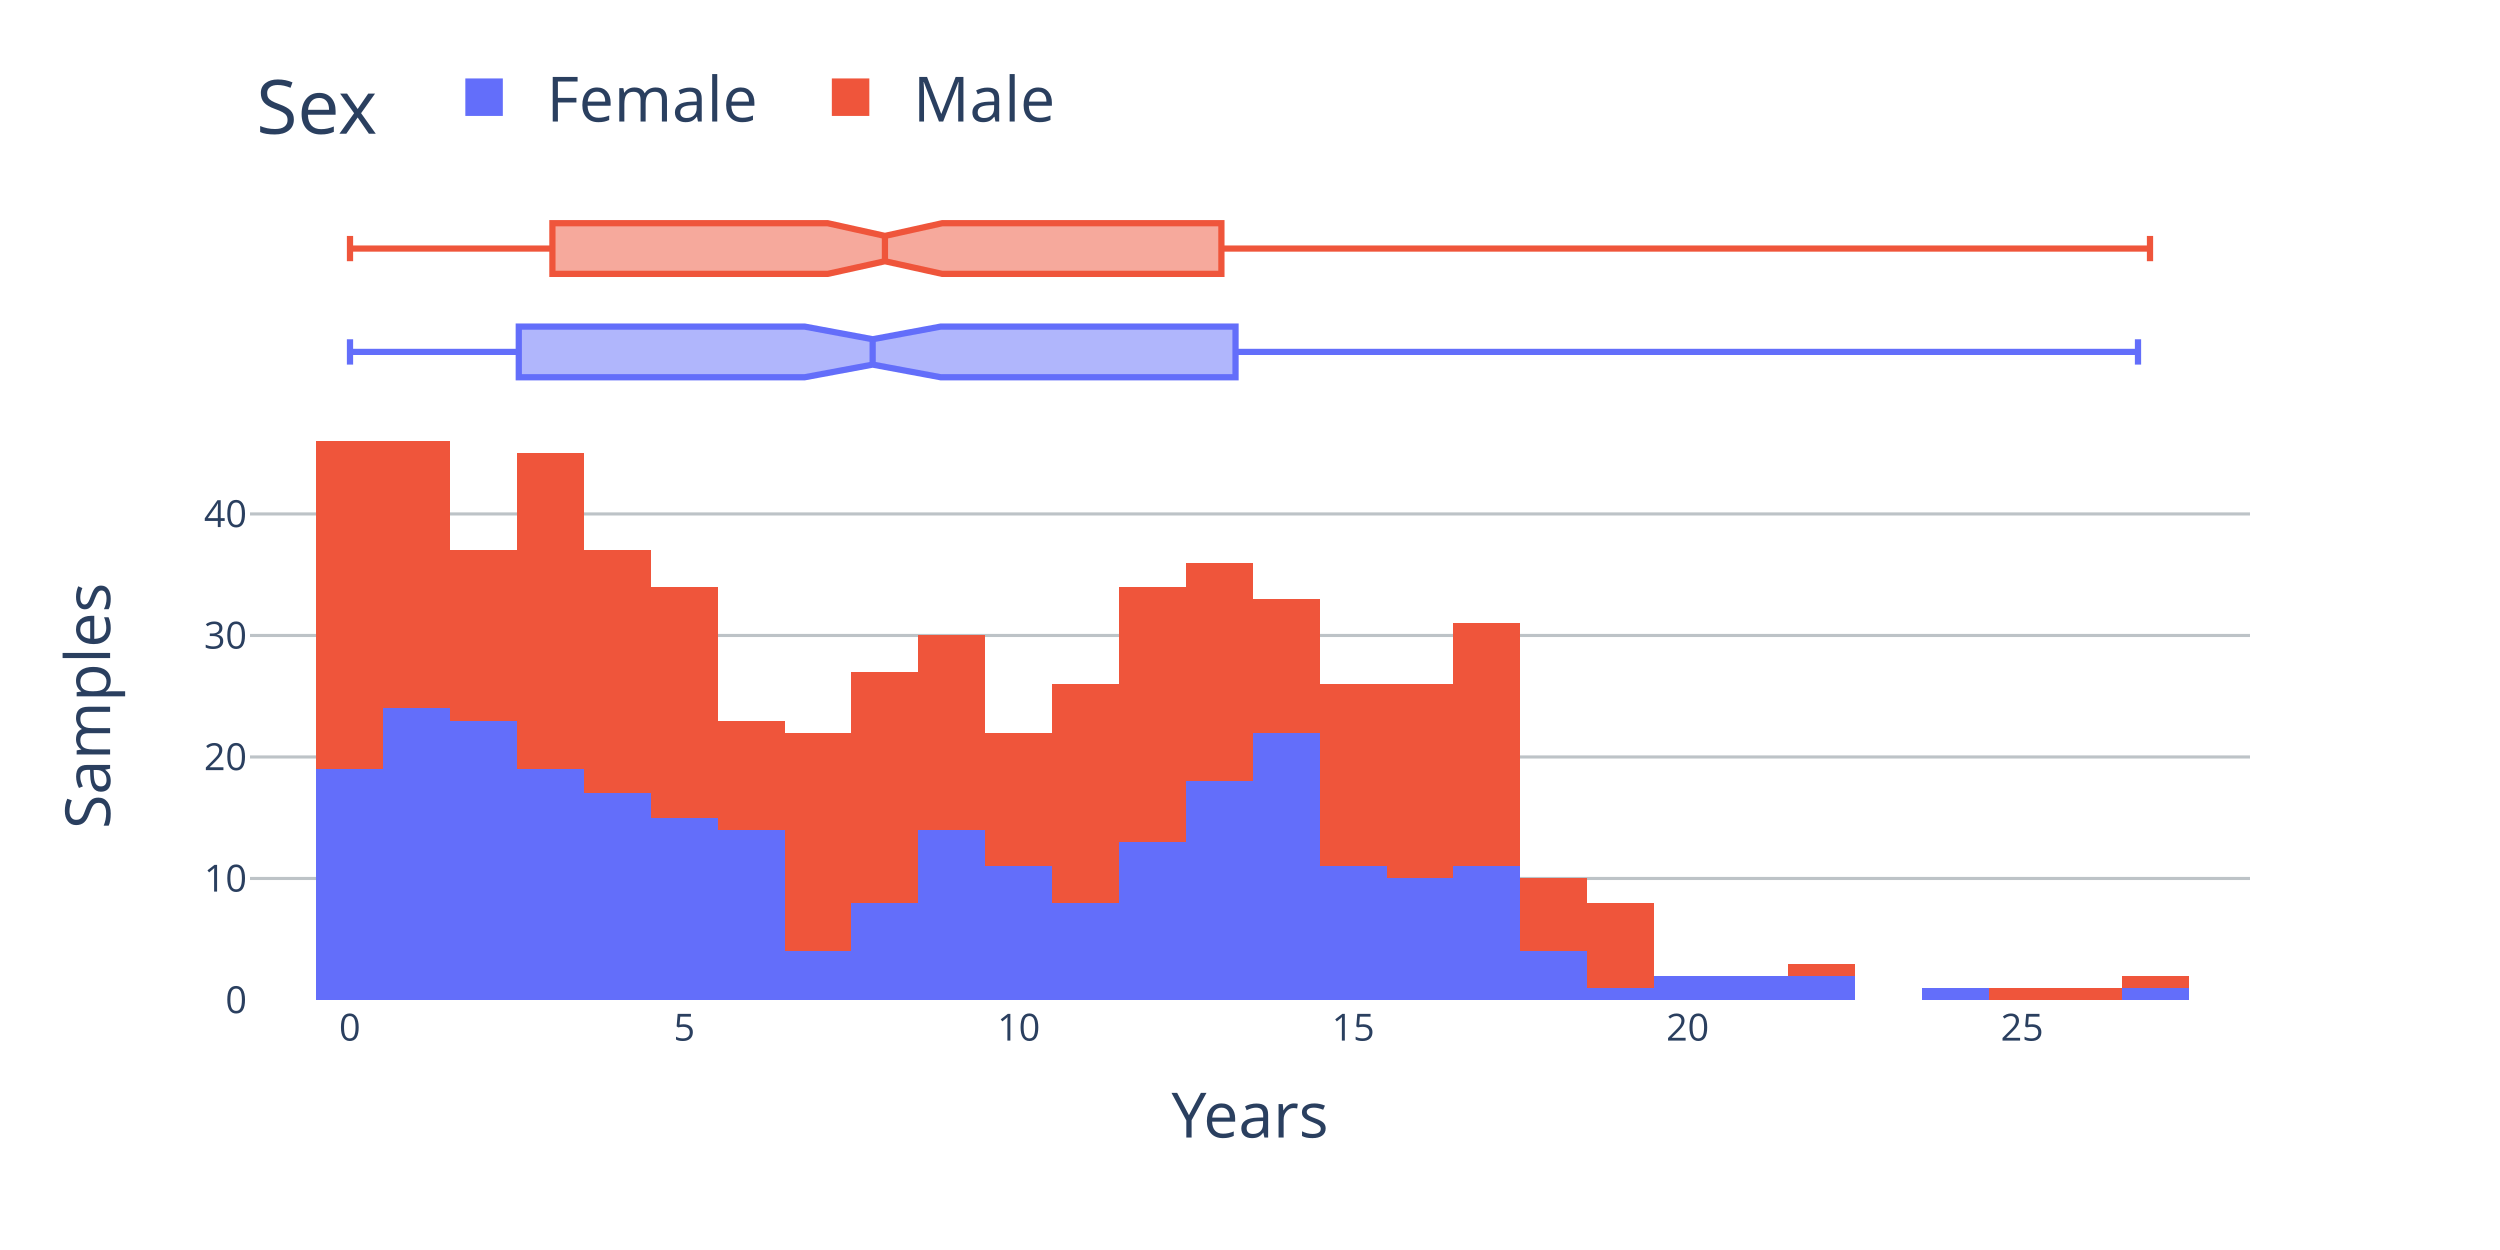
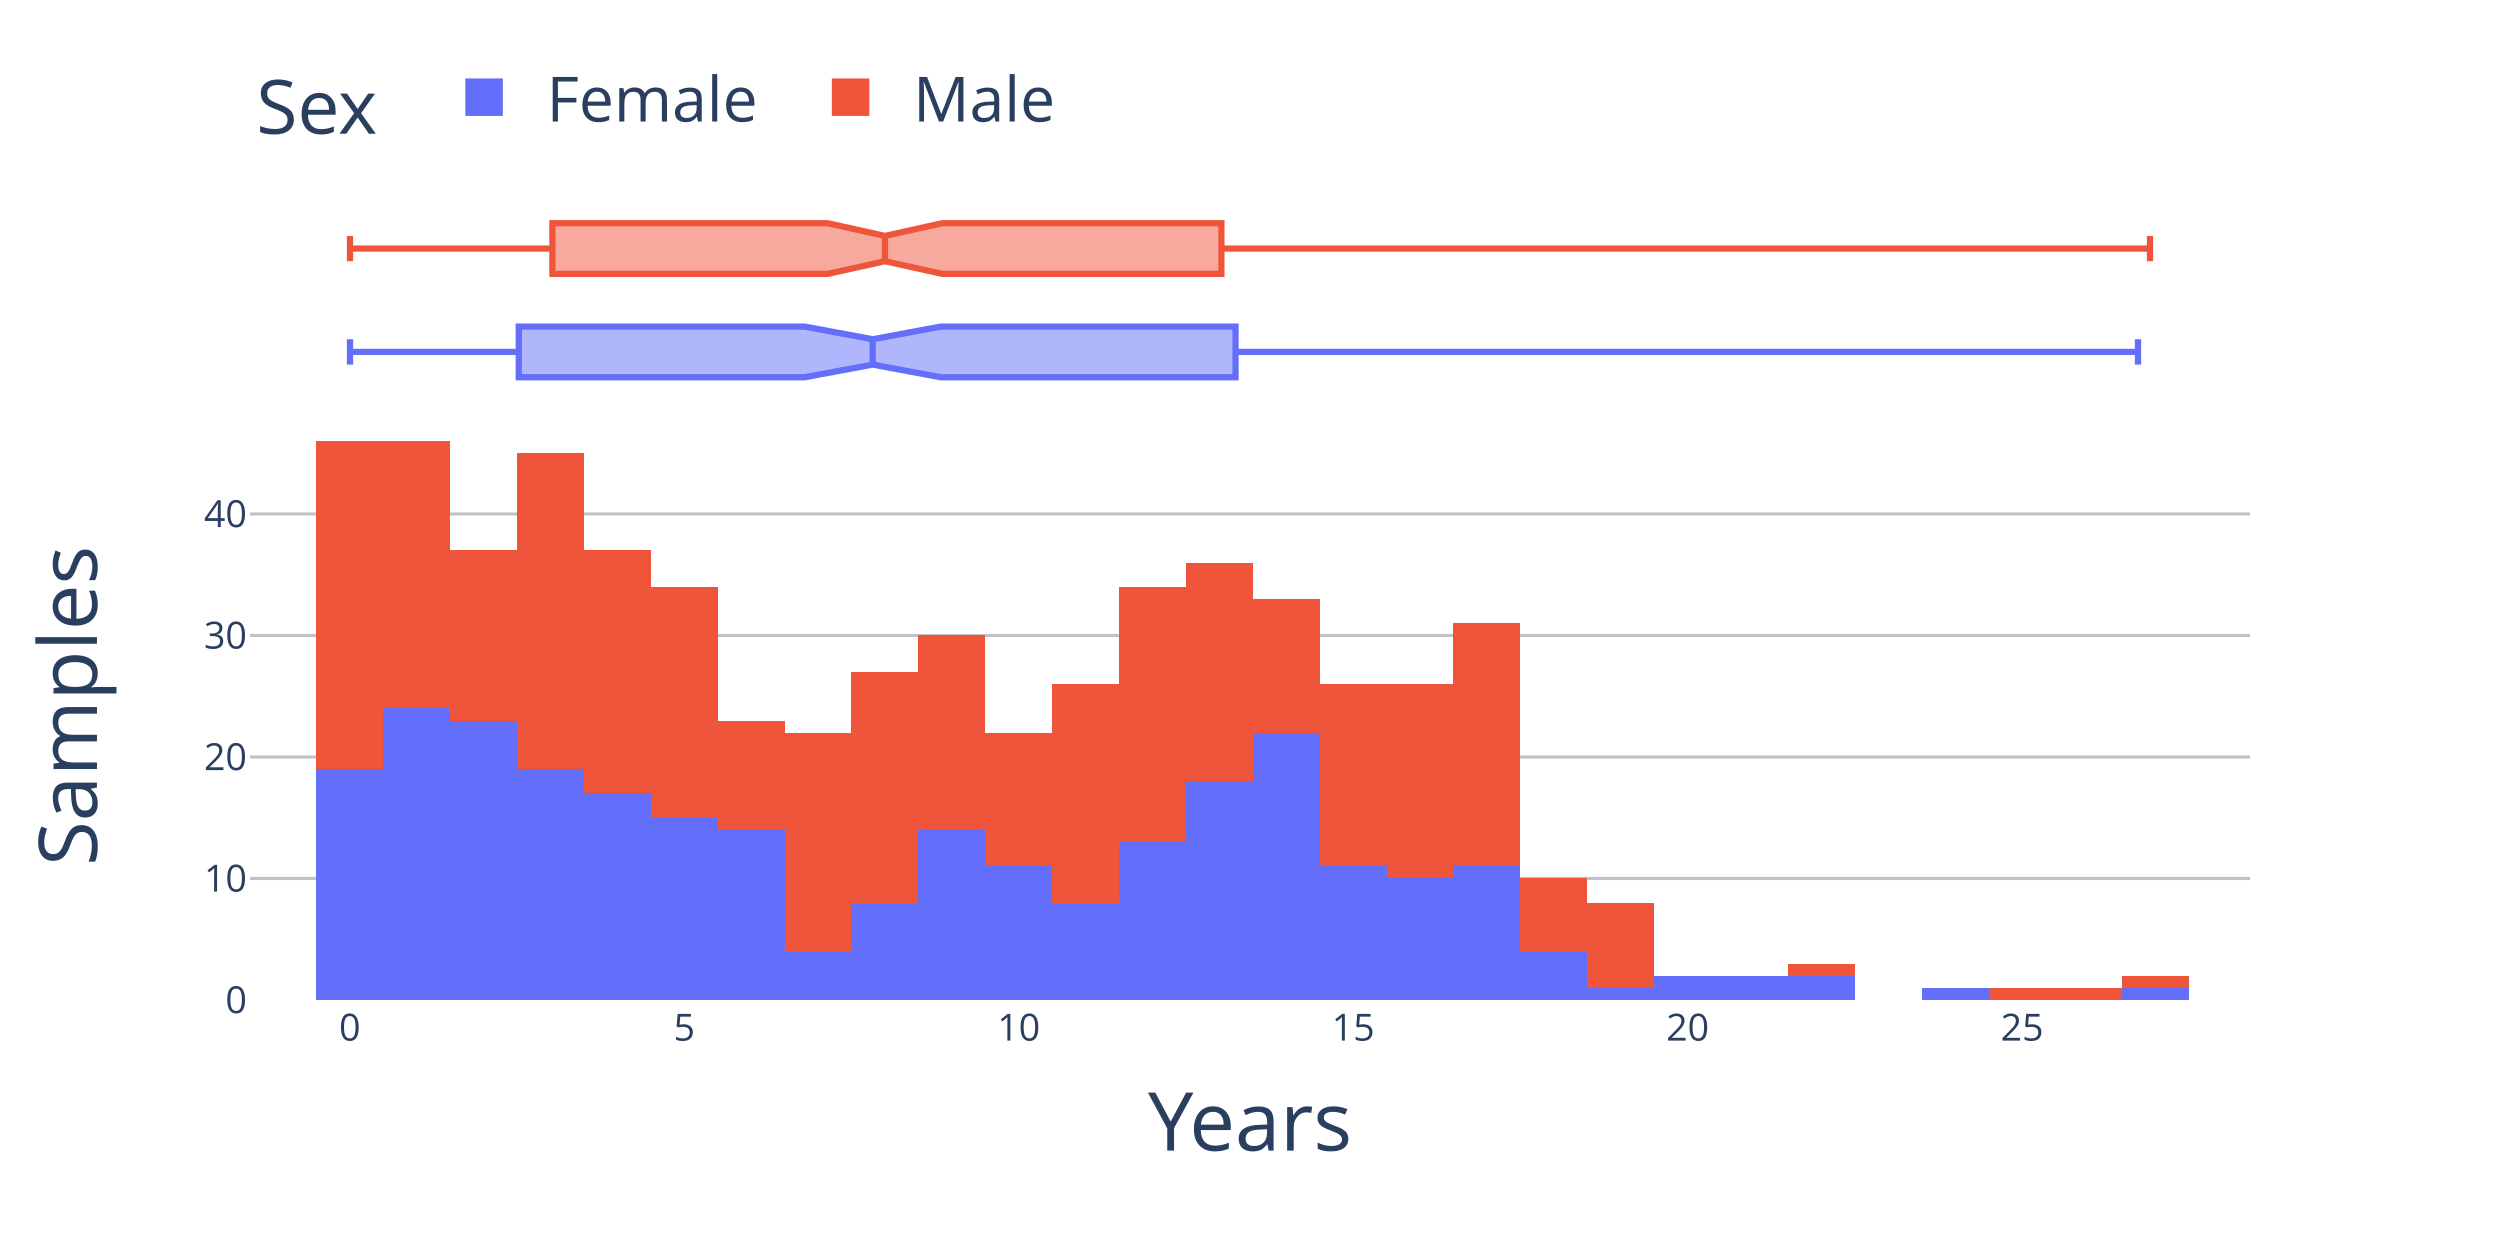
<svg xmlns="http://www.w3.org/2000/svg" class="main-svg" width="800" height="400" style="" viewBox="0 0 800 400">
  <rect x="0" y="0" width="800" height="400" style="fill: rgb(0, 0, 0); fill-opacity: 0;" />
-   <defs id="defs-faa0af">
+   <defs id="defs-7f825f">
    <g class="clips">
-       <clipPath id="clipfaa0afxyplot" class="plotclip">
+       <clipPath id="clip7f825fxyplot" class="plotclip">
        <rect width="640" height="188.278" />
      </clipPath>
-       <clipPath id="clipfaa0afx2y2plot" class="plotclip">
+       <clipPath id="clip7f825fx2y2plot" class="plotclip">
        <rect width="640" height="66.152" />
      </clipPath>
-       <clipPath class="axesclip" id="clipfaa0afx">
+       <clipPath class="axesclip" id="clip7f825fx">
        <rect x="80" y="0" width="640" height="400" />
      </clipPath>
-       <clipPath class="axesclip" id="clipfaa0afy">
+       <clipPath class="axesclip" id="clip7f825fy">
        <rect x="0" y="131.722" width="800" height="188.278" />
      </clipPath>
-       <clipPath class="axesclip" id="clipfaa0afxy">
+       <clipPath class="axesclip" id="clip7f825fxy">
        <rect x="80" y="131.722" width="640" height="188.278" />
      </clipPath>
-       <clipPath class="axesclip" id="clipfaa0afy2">
+       <clipPath class="axesclip" id="clip7f825fy2">
        <rect x="0" y="63" width="800" height="66.152" />
      </clipPath>
-       <clipPath class="axesclip" id="clipfaa0afxy2">
+       <clipPath class="axesclip" id="clip7f825fxy2">
        <rect x="80" y="63" width="640" height="66.152" />
      </clipPath>
-       <clipPath class="axesclip" id="clipfaa0afx2">
+       <clipPath class="axesclip" id="clip7f825fx2">
        <rect x="80" y="0" width="640" height="400" />
      </clipPath>
-       <clipPath class="axesclip" id="clipfaa0afx2y">
+       <clipPath class="axesclip" id="clip7f825fx2y">
        <rect x="80" y="131.722" width="640" height="188.278" />
      </clipPath>
-       <clipPath class="axesclip" id="clipfaa0afx2y2">
+       <clipPath class="axesclip" id="clip7f825fx2y2">
        <rect x="80" y="63" width="640" height="66.152" />
      </clipPath>
    </g>
    <g class="gradients" />
    <g class="patterns" />
  </defs>
  <g class="bglayer">
    <rect class="bg" x="80" y="131.722" width="640" height="188.278" style="fill: rgb(0, 0, 0); fill-opacity: 0; stroke-width: 0;" />
    <rect class="bg" x="80" y="63" width="640" height="66.152" style="fill: rgb(0, 0, 0); fill-opacity: 0; stroke-width: 0;" />
  </g>
  <g class="layer-below">
    <g class="imagelayer" />
    <g class="shapelayer" />
  </g>
  <g class="cartesianlayer">
    <g class="subplot xy">
      <g class="layer-subplot">
        <g class="shapelayer" />
        <g class="imagelayer" />
      </g>
      <g class="minor-gridlayer">
        <g class="x" />
        <g class="y" />
      </g>
      <g class="gridlayer">
        <g class="x" />
        <g class="y">
          <path class="ygrid crisp" transform="translate(0,281.1118)" d="M80,0h640" style="stroke: rgb(189, 195, 199); stroke-opacity: 1; stroke-width: 1px;" />
          <path class="ygrid crisp" transform="translate(0,242.2318)" d="M80,0h640" style="stroke: rgb(189, 195, 199); stroke-opacity: 1; stroke-width: 1px;" />
          <path class="ygrid crisp" transform="translate(0,203.3518)" d="M80,0h640" style="stroke: rgb(189, 195, 199); stroke-opacity: 1; stroke-width: 1px;" />
          <path class="ygrid crisp" transform="translate(0,164.4618)" d="M80,0h640" style="stroke: rgb(189, 195, 199); stroke-opacity: 1; stroke-width: 1px;" />
        </g>
      </g>
      <g class="zerolinelayer">
        <path class="yzl zl crisp" transform="translate(0,320.0018)" d="M80,0h640" style="stroke: rgb(255, 255, 255); stroke-opacity: 1; stroke-width: 2px;" />
      </g>
      <path class="xlines-below" />
      <path class="ylines-below" />
      <g class="overlines-below" />
      <g class="xaxislayer-below" />
      <g class="yaxislayer-below" />
      <g class="overaxes-below" />
-       <g class="plot" transform="translate(80,131.7218)" clip-path="url(#clipfaa0afxyplot)">
+       <g class="plot" transform="translate(80,131.7218)" clip-path="url(#clip7f825fxyplot)">
        <g class="barlayer mlayer">
          <g class="trace bars" shape-rendering="crispEdges" style="opacity: 1;">
            <g class="points">
              <g class="point">
                <path d="M21.24,188.28V114.4H42.64V188.28Z" style="vector-effect: none; opacity: 1; stroke-width: 0px; fill: rgb(99, 110, 250); fill-opacity: 1;" />
              </g>
              <g class="point">
                <path d="M42.64,188.28V94.96H64.05V188.28Z" style="vector-effect: none; opacity: 1; stroke-width: 0px; fill: rgb(99, 110, 250); fill-opacity: 1;" />
              </g>
              <g class="point">
                <path d="M64.05,188.28V98.85H85.45V188.28Z" style="vector-effect: none; opacity: 1; stroke-width: 0px; fill: rgb(99, 110, 250); fill-opacity: 1;" />
              </g>
              <g class="point">
                <path d="M85.45,188.28V114.4H106.86V188.28Z" style="vector-effect: none; opacity: 1; stroke-width: 0px; fill: rgb(99, 110, 250); fill-opacity: 1;" />
              </g>
              <g class="point">
                <path d="M106.86,188.28V122.18H128.26V188.28Z" style="vector-effect: none; opacity: 1; stroke-width: 0px; fill: rgb(99, 110, 250); fill-opacity: 1;" />
              </g>
              <g class="point">
                <path d="M128.26,188.28V129.95H149.67V188.28Z" style="vector-effect: none; opacity: 1; stroke-width: 0px; fill: rgb(99, 110, 250); fill-opacity: 1;" />
              </g>
              <g class="point">
                <path d="M149.67,188.28V133.84H171.07V188.28Z" style="vector-effect: none; opacity: 1; stroke-width: 0px; fill: rgb(99, 110, 250); fill-opacity: 1;" />
              </g>
              <g class="point">
                <path d="M171.07,188.28V172.72H192.48V188.28Z" style="vector-effect: none; opacity: 1; stroke-width: 0px; fill: rgb(99, 110, 250); fill-opacity: 1;" />
              </g>
              <g class="point">
                <path d="M192.48,188.28V157.17H213.88V188.28Z" style="vector-effect: none; opacity: 1; stroke-width: 0px; fill: rgb(99, 110, 250); fill-opacity: 1;" />
              </g>
              <g class="point">
                <path d="M213.88,188.28V133.84H235.29V188.28Z" style="vector-effect: none; opacity: 1; stroke-width: 0px; fill: rgb(99, 110, 250); fill-opacity: 1;" />
              </g>
              <g class="point">
                <path d="M235.29,188.28V145.51H256.69V188.28Z" style="vector-effect: none; opacity: 1; stroke-width: 0px; fill: rgb(99, 110, 250); fill-opacity: 1;" />
              </g>
              <g class="point">
                <path d="M256.69,188.28V157.17H278.1V188.28Z" style="vector-effect: none; opacity: 1; stroke-width: 0px; fill: rgb(99, 110, 250); fill-opacity: 1;" />
              </g>
              <g class="point">
                <path d="M278.1,188.28V137.73H299.5V188.28Z" style="vector-effect: none; opacity: 1; stroke-width: 0px; fill: rgb(99, 110, 250); fill-opacity: 1;" />
              </g>
              <g class="point">
                <path d="M299.5,188.28V118.29H320.91V188.28Z" style="vector-effect: none; opacity: 1; stroke-width: 0px; fill: rgb(99, 110, 250); fill-opacity: 1;" />
              </g>
              <g class="point">
                <path d="M320.91,188.28V102.73H342.31V188.28Z" style="vector-effect: none; opacity: 1; stroke-width: 0px; fill: rgb(99, 110, 250); fill-opacity: 1;" />
              </g>
              <g class="point">
                <path d="M342.31,188.28V145.51H363.72V188.28Z" style="vector-effect: none; opacity: 1; stroke-width: 0px; fill: rgb(99, 110, 250); fill-opacity: 1;" />
              </g>
              <g class="point">
                <path d="M363.72,188.28V149.39H385.12V188.28Z" style="vector-effect: none; opacity: 1; stroke-width: 0px; fill: rgb(99, 110, 250); fill-opacity: 1;" />
              </g>
              <g class="point">
                <path d="M385.12,188.28V145.51H406.53V188.28Z" style="vector-effect: none; opacity: 1; stroke-width: 0px; fill: rgb(99, 110, 250); fill-opacity: 1;" />
              </g>
              <g class="point">
                <path d="M406.53,188.28V172.72H427.93V188.28Z" style="vector-effect: none; opacity: 1; stroke-width: 0px; fill: rgb(99, 110, 250); fill-opacity: 1;" />
              </g>
              <g class="point">
                <path d="M427.93,188.28V184.39H449.34V188.28Z" style="vector-effect: none; opacity: 1; stroke-width: 0px; fill: rgb(99, 110, 250); fill-opacity: 1;" />
              </g>
              <g class="point">
                <path d="M449.34,188.28V180.5H470.74V188.28Z" style="vector-effect: none; opacity: 1; stroke-width: 0px; fill: rgb(99, 110, 250); fill-opacity: 1;" />
              </g>
              <g class="point">
                <path d="M470.74,188.28V180.5H492.15V188.28Z" style="vector-effect: none; opacity: 1; stroke-width: 0px; fill: rgb(99, 110, 250); fill-opacity: 1;" />
              </g>
              <g class="point">
                <path d="M492.15,188.28V180.5H513.55V188.28Z" style="vector-effect: none; opacity: 1; stroke-width: 0px; fill: rgb(99, 110, 250); fill-opacity: 1;" />
              </g>
              <g class="point">
                <path d="M0,0Z" style="vector-effect: none; opacity: 1; stroke-width: 0px; fill: rgb(99, 110, 250); fill-opacity: 1;" />
              </g>
              <g class="point">
                <path d="M534.96,188.28V184.39H556.36V188.28Z" style="vector-effect: none; opacity: 1; stroke-width: 0px; fill: rgb(99, 110, 250); fill-opacity: 1;" />
              </g>
              <g class="point">
                <path d="M0,0Z" style="vector-effect: none; opacity: 1; stroke-width: 0px; fill: rgb(99, 110, 250); fill-opacity: 1;" />
              </g>
              <g class="point">
                <path d="M0,0Z" style="vector-effect: none; opacity: 1; stroke-width: 0px; fill: rgb(99, 110, 250); fill-opacity: 1;" />
              </g>
              <g class="point">
                <path d="M599.17,188.28V184.39H620.58V188.28Z" style="vector-effect: none; opacity: 1; stroke-width: 0px; fill: rgb(99, 110, 250); fill-opacity: 1;" />
              </g>
            </g>
          </g>
          <g class="trace bars" shape-rendering="crispEdges" style="opacity: 1;">
            <g class="points">
              <g class="point">
                <path d="M21.24,114.4V9.41H42.64V114.4Z" style="vector-effect: none; opacity: 1; stroke-width: 0px; fill: rgb(239, 85, 59); fill-opacity: 1;" />
              </g>
              <g class="point">
                <path d="M42.64,94.96V9.41H64.05V94.96Z" style="vector-effect: none; opacity: 1; stroke-width: 0px; fill: rgb(239, 85, 59); fill-opacity: 1;" />
              </g>
              <g class="point">
                <path d="M64.05,98.85V44.41H85.45V98.85Z" style="vector-effect: none; opacity: 1; stroke-width: 0px; fill: rgb(239, 85, 59); fill-opacity: 1;" />
              </g>
              <g class="point">
                <path d="M85.45,114.4V13.3H106.86V114.4Z" style="vector-effect: none; opacity: 1; stroke-width: 0px; fill: rgb(239, 85, 59); fill-opacity: 1;" />
              </g>
              <g class="point">
                <path d="M106.86,122.18V44.41H128.26V122.18Z" style="vector-effect: none; opacity: 1; stroke-width: 0px; fill: rgb(239, 85, 59); fill-opacity: 1;" />
              </g>
              <g class="point">
                <path d="M128.26,129.95V56.07H149.67V129.95Z" style="vector-effect: none; opacity: 1; stroke-width: 0px; fill: rgb(239, 85, 59); fill-opacity: 1;" />
              </g>
              <g class="point">
                <path d="M149.67,133.84V98.85H171.07V133.84Z" style="vector-effect: none; opacity: 1; stroke-width: 0px; fill: rgb(239, 85, 59); fill-opacity: 1;" />
              </g>
              <g class="point">
                <path d="M171.07,172.72V102.73H192.48V172.72Z" style="vector-effect: none; opacity: 1; stroke-width: 0px; fill: rgb(239, 85, 59); fill-opacity: 1;" />
              </g>
              <g class="point">
                <path d="M192.48,157.17V83.29H213.88V157.17Z" style="vector-effect: none; opacity: 1; stroke-width: 0px; fill: rgb(239, 85, 59); fill-opacity: 1;" />
              </g>
              <g class="point">
                <path d="M213.88,133.84V71.63H235.29V133.84Z" style="vector-effect: none; opacity: 1; stroke-width: 0px; fill: rgb(239, 85, 59); fill-opacity: 1;" />
              </g>
              <g class="point">
                <path d="M235.29,145.51V102.73H256.69V145.51Z" style="vector-effect: none; opacity: 1; stroke-width: 0px; fill: rgb(239, 85, 59); fill-opacity: 1;" />
              </g>
              <g class="point">
                <path d="M256.69,157.17V87.18H278.1V157.17Z" style="vector-effect: none; opacity: 1; stroke-width: 0px; fill: rgb(239, 85, 59); fill-opacity: 1;" />
              </g>
              <g class="point">
                <path d="M278.1,137.73V56.07H299.5V137.73Z" style="vector-effect: none; opacity: 1; stroke-width: 0px; fill: rgb(239, 85, 59); fill-opacity: 1;" />
              </g>
              <g class="point">
                <path d="M299.5,118.29V48.3H320.91V118.29Z" style="vector-effect: none; opacity: 1; stroke-width: 0px; fill: rgb(239, 85, 59); fill-opacity: 1;" />
              </g>
              <g class="point">
                <path d="M320.91,102.73V59.96H342.31V102.73Z" style="vector-effect: none; opacity: 1; stroke-width: 0px; fill: rgb(239, 85, 59); fill-opacity: 1;" />
              </g>
              <g class="point">
                <path d="M342.31,145.51V87.18H363.72V145.51Z" style="vector-effect: none; opacity: 1; stroke-width: 0px; fill: rgb(239, 85, 59); fill-opacity: 1;" />
              </g>
              <g class="point">
                <path d="M363.72,149.39V87.18H385.12V149.39Z" style="vector-effect: none; opacity: 1; stroke-width: 0px; fill: rgb(239, 85, 59); fill-opacity: 1;" />
              </g>
              <g class="point">
                <path d="M385.12,145.51V67.74H406.53V145.51Z" style="vector-effect: none; opacity: 1; stroke-width: 0px; fill: rgb(239, 85, 59); fill-opacity: 1;" />
              </g>
              <g class="point">
                <path d="M406.53,172.72V149.39H427.93V172.72Z" style="vector-effect: none; opacity: 1; stroke-width: 0px; fill: rgb(239, 85, 59); fill-opacity: 1;" />
              </g>
              <g class="point">
                <path d="M427.93,184.39V157.17H449.34V184.39Z" style="vector-effect: none; opacity: 1; stroke-width: 0px; fill: rgb(239, 85, 59); fill-opacity: 1;" />
              </g>
              <g class="point">
                <path d="M0,0Z" style="vector-effect: none; opacity: 1; stroke-width: 0px; fill: rgb(239, 85, 59); fill-opacity: 1;" />
              </g>
              <g class="point">
                <path d="M0,0Z" style="vector-effect: none; opacity: 1; stroke-width: 0px; fill: rgb(239, 85, 59); fill-opacity: 1;" />
              </g>
              <g class="point">
                <path d="M492.15,180.5V176.61H513.55V180.5Z" style="vector-effect: none; opacity: 1; stroke-width: 0px; fill: rgb(239, 85, 59); fill-opacity: 1;" />
              </g>
              <g class="point">
                <path d="M0,0Z" style="vector-effect: none; opacity: 1; stroke-width: 0px; fill: rgb(239, 85, 59); fill-opacity: 1;" />
              </g>
              <g class="point">
                <path d="M0,0Z" style="vector-effect: none; opacity: 1; stroke-width: 0px; fill: rgb(239, 85, 59); fill-opacity: 1;" />
              </g>
              <g class="point">
                <path d="M556.36,188.28V184.39H577.77V188.28Z" style="vector-effect: none; opacity: 1; stroke-width: 0px; fill: rgb(239, 85, 59); fill-opacity: 1;" />
              </g>
              <g class="point">
                <path d="M577.77,188.28V184.39H599.17V188.28Z" style="vector-effect: none; opacity: 1; stroke-width: 0px; fill: rgb(239, 85, 59); fill-opacity: 1;" />
              </g>
              <g class="point">
                <path d="M599.17,184.39V180.5H620.58V184.39Z" style="vector-effect: none; opacity: 1; stroke-width: 0px; fill: rgb(239, 85, 59); fill-opacity: 1;" />
              </g>
            </g>
          </g>
        </g>
      </g>
      <g class="overplot" />
      <path class="xlines-above crisp" d="M0,0" style="fill: none;" />
      <path class="ylines-above crisp" d="M0,0" style="fill: none;" />
      <g class="overlines-above" />
      <g class="xaxislayer-above">
        <g class="xtick">
          <text text-anchor="middle" x="0" y="333" transform="translate(111.94,0)" style="font-family: 'Open Sans', verdana, arial, sans-serif; font-size: 12px; fill: rgb(42, 63, 95); fill-opacity: 1; white-space: pre; opacity: 1;">0</text>
        </g>
        <g class="xtick">
          <text text-anchor="middle" x="0" y="333" style="font-family: 'Open Sans', verdana, arial, sans-serif; font-size: 12px; fill: rgb(42, 63, 95); fill-opacity: 1; white-space: pre; opacity: 1;" transform="translate(218.97,0)">5</text>
        </g>
        <g class="xtick">
          <text text-anchor="middle" x="0" y="333" style="font-family: 'Open Sans', verdana, arial, sans-serif; font-size: 12px; fill: rgb(42, 63, 95); fill-opacity: 1; white-space: pre; opacity: 1;" transform="translate(325.99,0)">10</text>
        </g>
        <g class="xtick">
          <text text-anchor="middle" x="0" y="333" style="font-family: 'Open Sans', verdana, arial, sans-serif; font-size: 12px; fill: rgb(42, 63, 95); fill-opacity: 1; white-space: pre; opacity: 1;" transform="translate(433.02,0)">15</text>
        </g>
        <g class="xtick">
          <text text-anchor="middle" x="0" y="333" style="font-family: 'Open Sans', verdana, arial, sans-serif; font-size: 12px; fill: rgb(42, 63, 95); fill-opacity: 1; white-space: pre; opacity: 1;" transform="translate(540.04,0)">20</text>
        </g>
        <g class="xtick">
          <text text-anchor="middle" x="0" y="333" style="font-family: 'Open Sans', verdana, arial, sans-serif; font-size: 12px; fill: rgb(42, 63, 95); fill-opacity: 1; white-space: pre; opacity: 1;" transform="translate(647.07,0)">25</text>
        </g>
      </g>
      <g class="yaxislayer-above">
        <g class="ytick">
          <text text-anchor="end" x="79" y="4.2" transform="translate(0,320.0018)" style="font-family: 'Open Sans', verdana, arial, sans-serif; font-size: 12px; fill: rgb(42, 63, 95); fill-opacity: 1; white-space: pre; opacity: 1;">0</text>
        </g>
        <g class="ytick">
          <text text-anchor="end" x="79" y="4.2" style="font-family: 'Open Sans', verdana, arial, sans-serif; font-size: 12px; fill: rgb(42, 63, 95); fill-opacity: 1; white-space: pre; opacity: 1;" transform="translate(0,281.1118)">10</text>
        </g>
        <g class="ytick">
          <text text-anchor="end" x="79" y="4.2" style="font-family: 'Open Sans', verdana, arial, sans-serif; font-size: 12px; fill: rgb(42, 63, 95); fill-opacity: 1; white-space: pre; opacity: 1;" transform="translate(0,242.2318)">20</text>
        </g>
        <g class="ytick">
          <text text-anchor="end" x="79" y="4.2" style="font-family: 'Open Sans', verdana, arial, sans-serif; font-size: 12px; fill: rgb(42, 63, 95); fill-opacity: 1; white-space: pre; opacity: 1;" transform="translate(0,203.3518)">30</text>
        </g>
        <g class="ytick">
          <text text-anchor="end" x="79" y="4.2" style="font-family: 'Open Sans', verdana, arial, sans-serif; font-size: 12px; fill: rgb(42, 63, 95); fill-opacity: 1; white-space: pre; opacity: 1;" transform="translate(0,164.4618)">40</text>
        </g>
      </g>
      <g class="overaxes-above" />
    </g>
    <g class="subplot x2y2">
      <g class="layer-subplot">
        <g class="shapelayer" />
        <g class="imagelayer" />
      </g>
      <g class="minor-gridlayer">
        <g class="x2" />
        <g class="y2" />
      </g>
      <g class="gridlayer">
        <g class="x2">
          <path class="x2grid crisp" transform="translate(218.97,0)" d="M0,63v66.152" style="stroke: rgb(255, 255, 255); stroke-opacity: 1; stroke-width: 1px;" />
          <path class="x2grid crisp" transform="translate(325.99,0)" d="M0,63v66.152" style="stroke: rgb(255, 255, 255); stroke-opacity: 1; stroke-width: 1px;" />
          <path class="x2grid crisp" transform="translate(433.02,0)" d="M0,63v66.152" style="stroke: rgb(255, 255, 255); stroke-opacity: 1; stroke-width: 1px;" />
          <path class="x2grid crisp" transform="translate(540.04,0)" d="M0,63v66.152" style="stroke: rgb(255, 255, 255); stroke-opacity: 1; stroke-width: 1px;" />
          <path class="x2grid crisp" transform="translate(647.07,0)" d="M0,63v66.152" style="stroke: rgb(255, 255, 255); stroke-opacity: 1; stroke-width: 1px;" />
        </g>
        <g class="y2" />
      </g>
      <g class="zerolinelayer">
        <path class="x2zl zl crisp" transform="translate(111.94,0)" d="M0,63v66.152" style="stroke: rgb(255, 255, 255); stroke-opacity: 1; stroke-width: 2px;" />
      </g>
      <path class="xlines-below" />
      <path class="ylines-below" />
      <g class="overlines-below" />
      <g class="xaxislayer-below" />
      <g class="yaxislayer-below" />
      <g class="overaxes-below" />
-       <g class="plot" transform="translate(80,63)" clip-path="url(#clipfaa0afx2y2plot)">
+       <g class="plot" transform="translate(80,63)" clip-path="url(#clip7f825fx2y2plot)">
        <g class="boxlayer mlayer">
          <g class="trace boxes" style="opacity: 1;">
            <path class="box" d="M199.25,53.67V45.56M86.01,57.72V41.51H177.5L199.25,45.56L221.01,41.51H315.37V57.72H221.01L199.25,53.67L177.5,57.72ZM86.01,49.61H32M315.37,49.61H604.16M32,53.67V45.56M604.16,53.67V45.56" style="vector-effect: none; stroke-width: 2px; stroke: rgb(99, 110, 250); stroke-opacity: 1; fill: rgb(99, 110, 250); fill-opacity: 0.5;" />
            <g class="points" />
          </g>
          <g class="trace boxes" style="opacity: 1;">
            <path class="box" d="M203.18,20.59V12.49M96.77,24.64V8.43H184.87L203.18,12.49L221.49,8.43H310.85V24.64H221.49L203.18,20.59L184.87,24.64ZM96.77,16.54H32M310.85,16.54H608M32,20.59V12.49M608,20.59V12.49" style="vector-effect: none; stroke-width: 2px; stroke: rgb(239, 85, 59); stroke-opacity: 1; fill: rgb(239, 85, 59); fill-opacity: 0.5;" />
            <g class="points" />
          </g>
        </g>
      </g>
      <g class="overplot" />
      <path class="xlines-above crisp" d="M0,0" style="fill: none;" />
      <path class="ylines-above crisp" d="M0,0" style="fill: none;" />
      <g class="overlines-above" />
      <g class="xaxislayer-above" />
      <g class="yaxislayer-above" />
      <g class="overaxes-above" />
    </g>
  </g>
  <g class="polarlayer" />
  <g class="smithlayer" />
  <g class="ternarylayer" />
  <g class="geolayer" />
  <g class="funnelarealayer" />
  <g class="pielayer" />
  <g class="iciclelayer" />
  <g class="treemaplayer" />
  <g class="sunburstlayer" />
  <g class="glimages" />
-   <defs id="topdefs-faa0af">
+   <defs id="topdefs-7f825f">
    <g class="clips" />
-     <clipPath id="legendfaa0af">
+     <clipPath id="legend7f825f">
      <rect width="264" height="42" x="0" y="0" />
    </clipPath>
  </defs>
  <g class="layer-above">
    <g class="imagelayer" />
    <g class="shapelayer" />
  </g>
  <g class="infolayer">
    <g class="legend" pointer-events="all" transform="translate(80,11.6)">
      <rect class="bg" shape-rendering="crispEdges" style="stroke: rgb(68, 68, 68); stroke-opacity: 1; fill: rgb(0, 0, 0); fill-opacity: 0; stroke-width: 0px;" width="264" height="42" x="0" y="0" />
-       <g class="scrollbox" transform="" clip-path="url(#legendfaa0af)">
+       <g class="scrollbox" transform="" clip-path="url(#legend7f825f)">
        <text class="legendtitletext" text-anchor="start" x="2" y="31.2" style="font-family: 'Open Sans', verdana, arial, sans-serif; font-size: 24px; fill: rgb(42, 63, 95); fill-opacity: 1; white-space: pre;">Sex</text>
        <g class="groups" transform="">
          <g class="traces" transform="translate(54.90625,19.5)" style="opacity: 1;">
            <text class="legendtext" text-anchor="start" x="40" y="7.8" style="font-family: 'Open Sans', verdana, arial, sans-serif; font-size: 20px; fill: rgb(42, 63, 95); fill-opacity: 1; white-space: pre;">Female</text>
            <g class="layers" style="opacity: 1;">
              <g class="legendfill" />
              <g class="legendlines" />
              <g class="legendsymbols">
                <g class="legendpoints">
                  <path class="legendundefined" d="M6,6H-6V-6H6Z" transform="translate(20,0)" style="stroke-width: 0px; fill: rgb(99, 110, 250); fill-opacity: 1;" />
                </g>
              </g>
            </g>
            <rect class="legendtoggle" x="0" y="-14.5" width="114.781" height="29" style="fill: rgb(0, 0, 0); fill-opacity: 0;" />
          </g>
        </g>
        <g class="groups" transform="translate(117.2812,0)">
          <g class="traces" transform="translate(54.90625,19.5)" style="opacity: 1;">
            <text class="legendtext" text-anchor="start" x="40" y="7.8" style="font-family: 'Open Sans', verdana, arial, sans-serif; font-size: 20px; fill: rgb(42, 63, 95); fill-opacity: 1; white-space: pre;">Male</text>
            <g class="layers" style="opacity: 1;">
              <g class="legendfill" />
              <g class="legendlines" />
              <g class="legendsymbols">
                <g class="legendpoints">
                  <path class="legendundefined" d="M6,6H-6V-6H6Z" transform="translate(20,0)" style="stroke-width: 0px; fill: rgb(239, 85, 59); fill-opacity: 1;" />
                </g>
              </g>
            </g>
            <rect class="legendtoggle" x="0" y="-14.5" width="88.781" height="29" style="fill: rgb(0, 0, 0); fill-opacity: 0;" />
          </g>
        </g>
      </g>
      <rect class="scrollbar" rx="20" ry="3" width="0" height="0" style="fill: rgb(128, 139, 164); fill-opacity: 1;" x="0" y="0" />
    </g>
    <g class="g-gtitle" />
    <g class="g-xtitle">
-       <text class="xtitle" x="400" y="364" text-anchor="middle" style="font-family: 'Open Sans', verdana, arial, sans-serif; font-size: 20px; fill: rgb(42, 63, 95); opacity: 1; font-weight: normal; white-space: pre;">Years</text>
+       <text class="xtitle" x="400" y="368.2" text-anchor="middle" style="font-family: 'Open Sans', verdana, arial, sans-serif; font-size: 26px; fill: rgb(42, 63, 95); opacity: 1; font-weight: normal; white-space: pre;">Years</text>
    </g>
    <g class="g-x2title" />
    <g class="g-ytitle">
-       <text class="ytitle" transform="rotate(-90,35.23438,225.8609)" x="35.234" y="225.861" text-anchor="middle" style="font-family: 'Open Sans', verdana, arial, sans-serif; font-size: 20px; fill: rgb(42, 63, 95); opacity: 1; font-weight: normal; white-space: pre;">Samples</text>
+       <text class="ytitle" transform="rotate(-90,31.03437,225.8609)" x="31.034" y="225.861" text-anchor="middle" style="font-family: 'Open Sans', verdana, arial, sans-serif; font-size: 26px; fill: rgb(42, 63, 95); opacity: 1; font-weight: normal; white-space: pre;">Samples</text>
    </g>
    <g class="g-y2title" />
  </g>
</svg>
